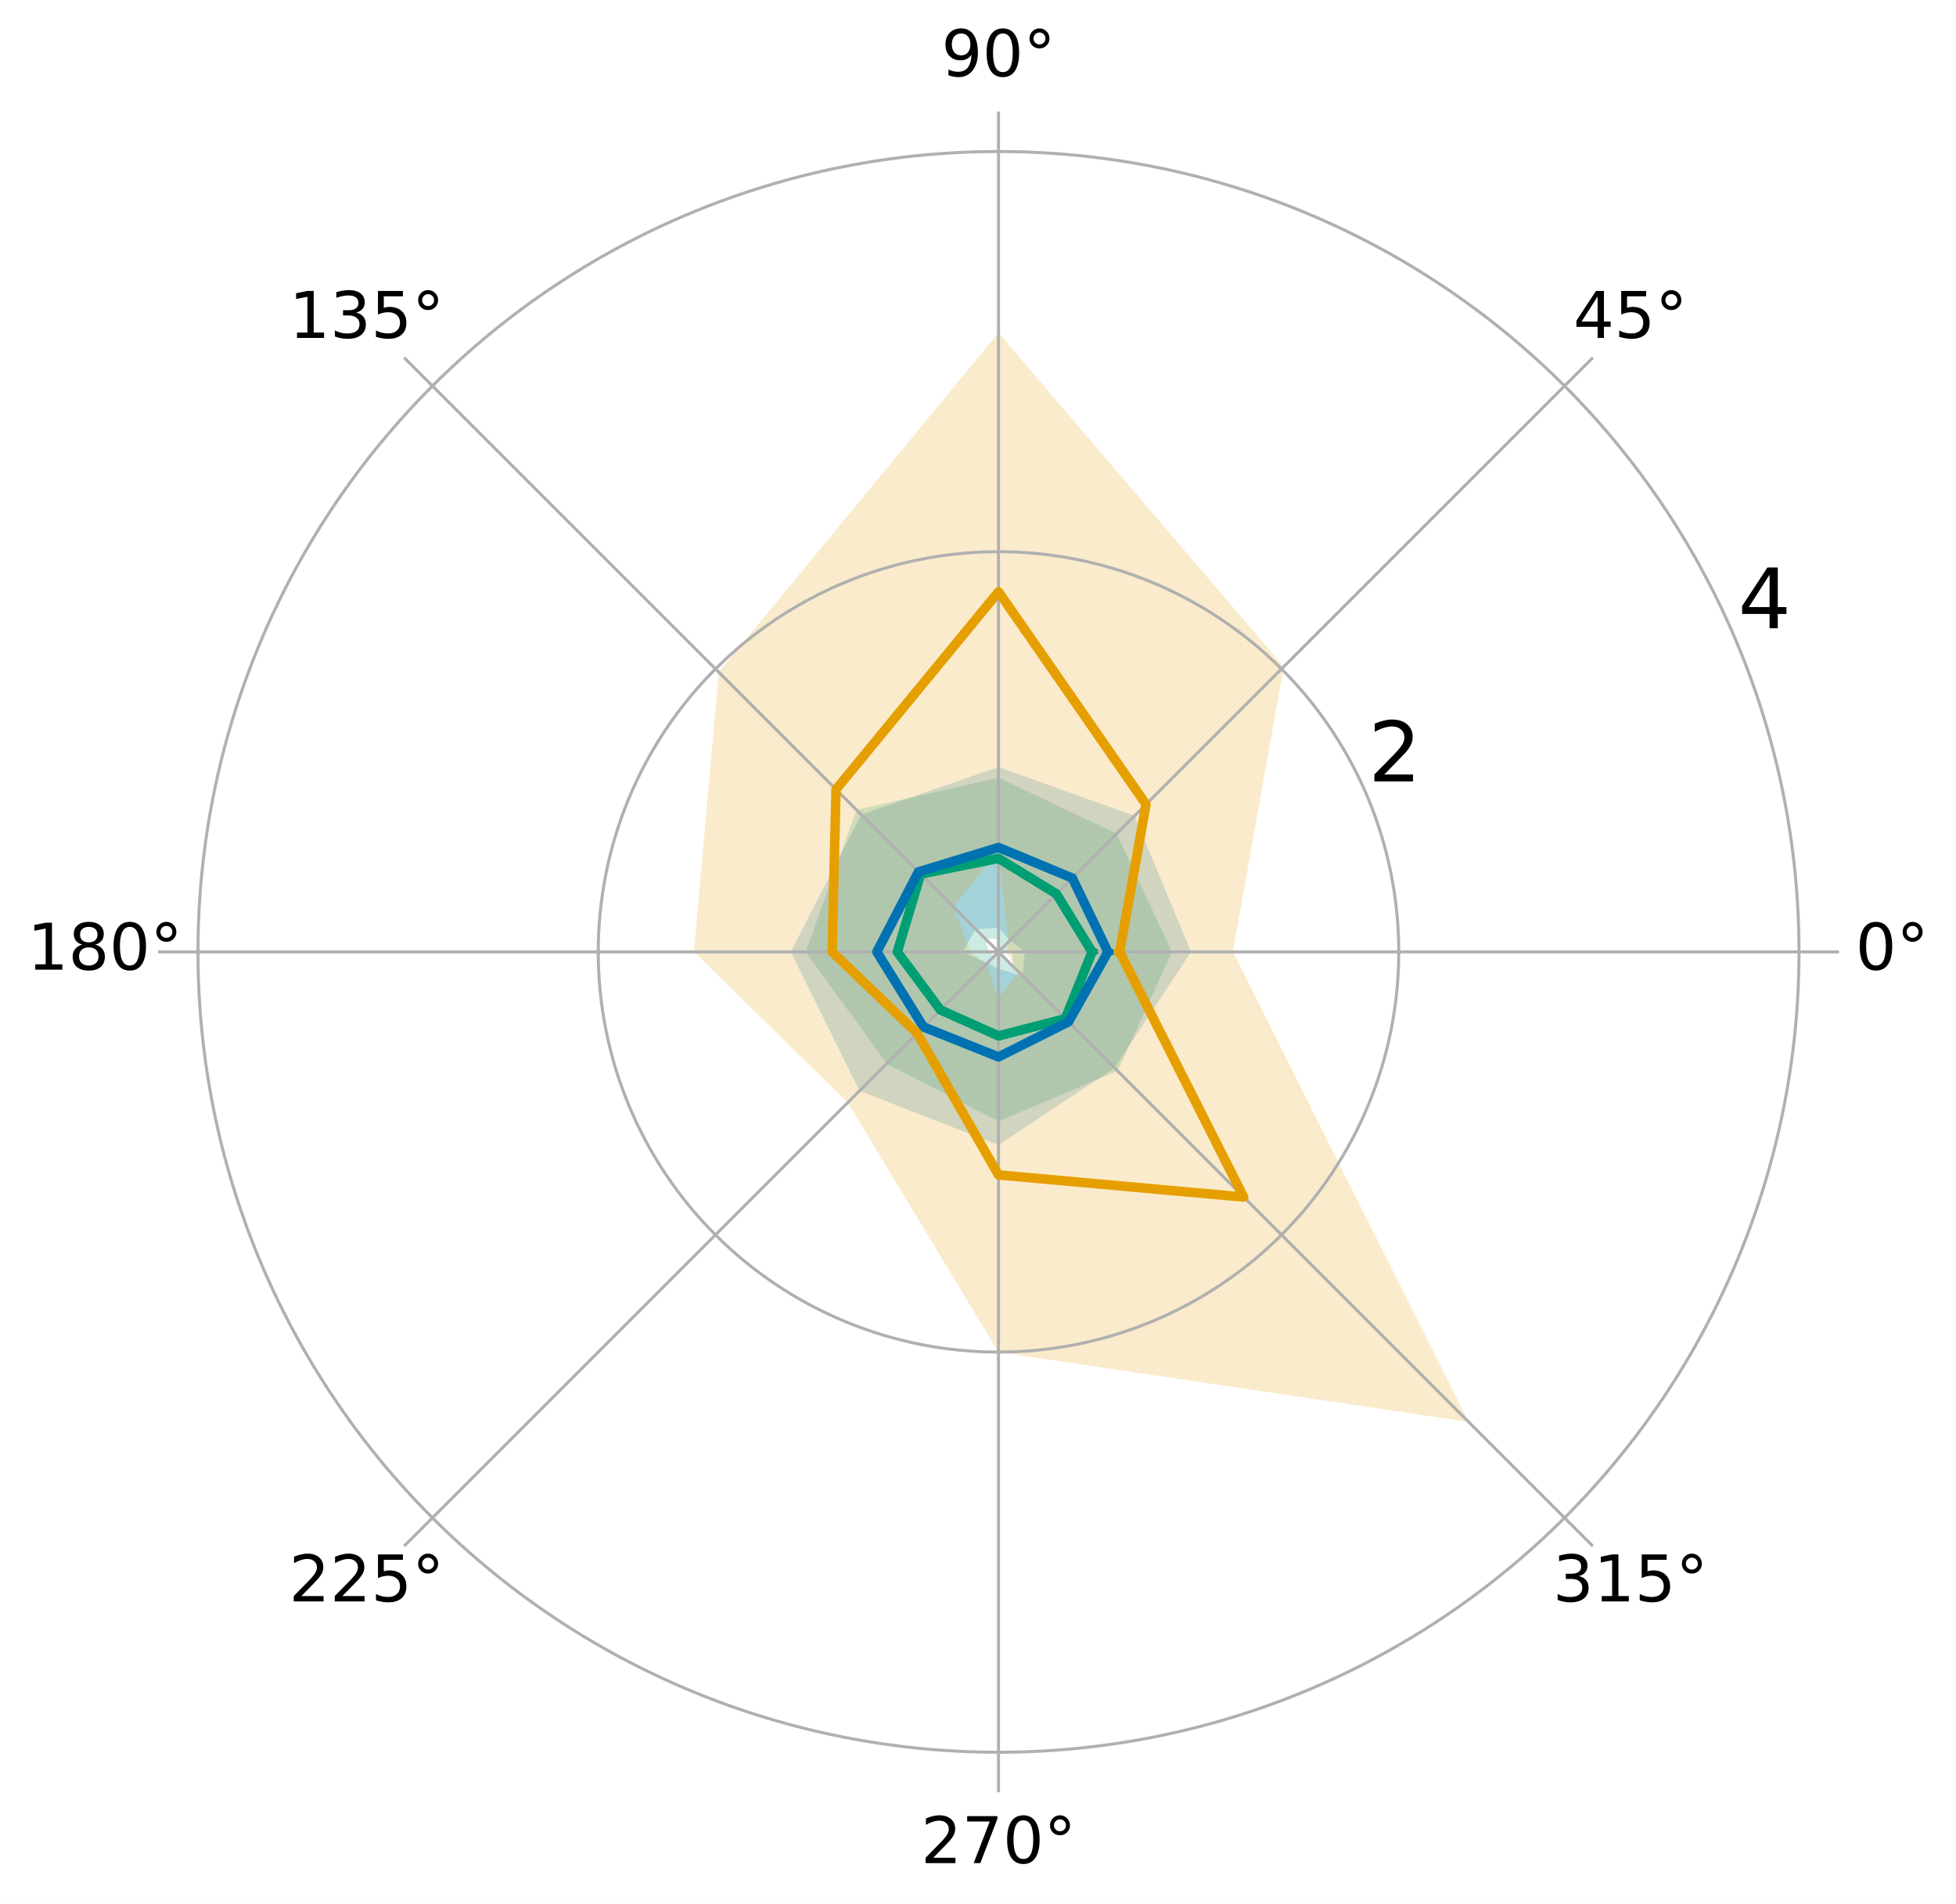
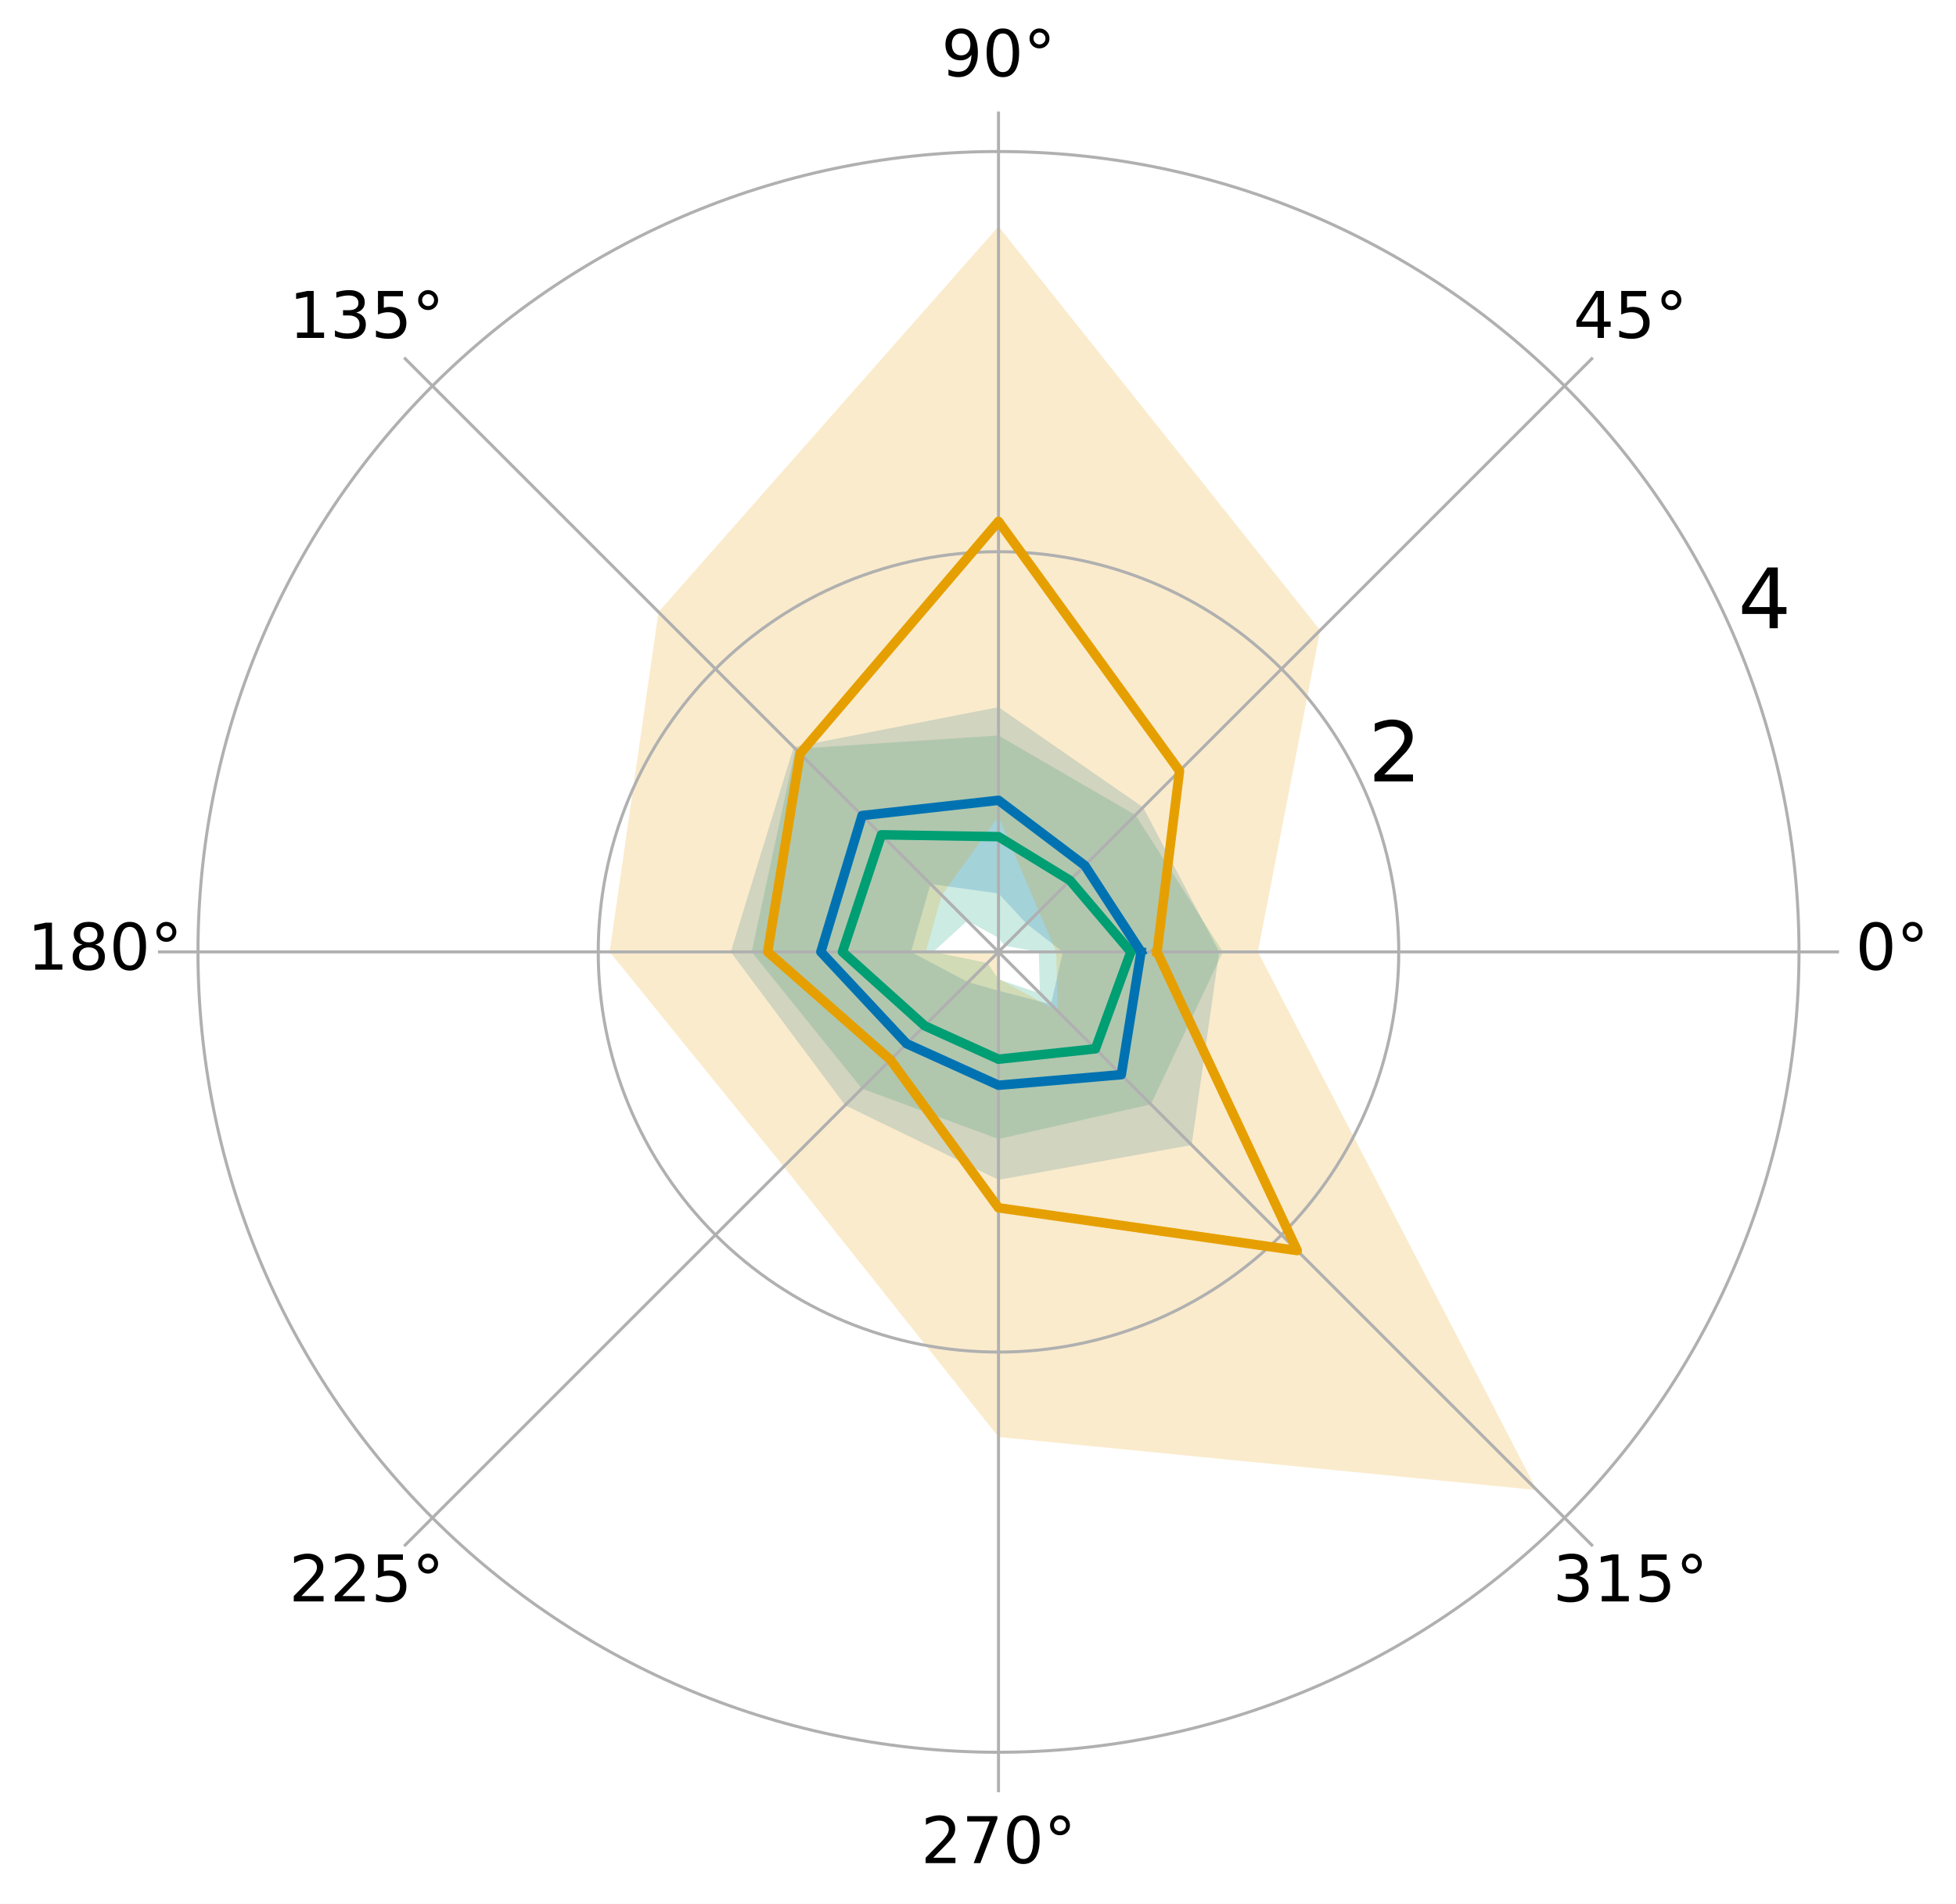
<svg xmlns="http://www.w3.org/2000/svg" xmlns:xlink="http://www.w3.org/1999/xlink" width="516.053pt" height="502.373pt" viewBox="0 0 516.053 502.373" version="1.1">
  <defs>
    <style type="text/css">*{stroke-linejoin: round; stroke-linecap: butt}</style>
  </defs>
  <g id="figure_1">
    <g id="patch_1">
      <path d="M 0 502.373  L 516.053 502.373  L 516.053 0  L 0 0  z " style="fill: #ffffff" />
    </g>
    <g id="axes_1">
      <g id="patch_2">
        <path d="M 485.194 251.186  C 485.194 222.065 479.458 193.227 468.314 166.323  C 457.17 139.418 440.834 114.97 420.242 94.378  C 399.651 73.787 375.203 57.451 348.298 46.307  C 321.394 35.163 292.556 29.426 263.434 29.426  C 234.313 29.426 205.475 35.163 178.57 46.307  C 151.666 57.451 127.218 73.787 106.626 94.378  C 86.035 114.97 69.699 139.418 58.555 166.323  C 47.411 193.227 41.674 222.065 41.674 251.186  C 41.674 280.308 47.411 309.146 58.555 336.05  C 69.699 362.955 86.035 387.403 106.626 407.994  C 127.218 428.586 151.666 444.922 178.57 456.066  C 205.475 467.21 234.313 472.946 263.434 472.946  C 292.556 472.946 321.394 467.21 348.298 456.066  C 375.203 444.922 399.651 428.586 420.242 407.994  C 440.834 387.403 457.17 362.955 468.314 336.05  C 479.458 309.146 485.194 280.308 485.194 251.186  M 263.434 251.186  C 263.434 251.186 263.434 251.186 263.434 251.186  C 263.434 251.186 263.434 251.186 263.434 251.186  C 263.434 251.186 263.434 251.186 263.434 251.186  C 263.434 251.186 263.434 251.186 263.434 251.186  C 263.434 251.186 263.434 251.186 263.434 251.186  C 263.434 251.186 263.434 251.186 263.434 251.186  C 263.434 251.186 263.434 251.186 263.434 251.186  C 263.434 251.186 263.434 251.186 263.434 251.186  C 263.434 251.186 263.434 251.186 263.434 251.186  C 263.434 251.186 263.434 251.186 263.434 251.186  C 263.434 251.186 263.434 251.186 263.434 251.186  C 263.434 251.186 263.434 251.186 263.434 251.186  C 263.434 251.186 263.434 251.186 263.434 251.186  C 263.434 251.186 263.434 251.186 263.434 251.186  C 263.434 251.186 263.434 251.186 263.434 251.186  C 263.434 251.186 263.434 251.186 263.434 251.186  z " style="fill: #ffffff" />
      </g>
      <g id="FillBetweenPolyCollection_1">
        <defs>
-           <path id="mdd0955f061" d="M 309.187 -251.186  L 267.066 -251.186  L 263.434 -251.186  L 263.434 -254.566  L 259.83 -254.79  L 260.901 -251.186  L 262.297 -250.049  L 263.434 -251.186  L 267.232 -247.389  L 267.066 -251.186  L 309.187 -251.186  L 309.187 -251.186  L 294.862 -219.758  L 263.434 -206.506  L 233.935 -221.687  L 212.569 -251.186  L 225.959 -288.661  L 263.434 -297.16  L 294.612 -282.364  L 309.187 -251.186  z " />
+           <path id="m3e4fc440a4" d="M 322.643 -251.186  L 274.058 -251.186  L 265.037 -252.789  L 263.434 -254.9  L 255.217 -259.403  L 246.226 -251.186  L 260.509 -248.261  L 263.434 -243.937  L 274.372 -240.249  L 274.058 -251.186  L 322.643 -251.186  L 322.643 -251.186  L 303.645 -210.976  L 263.434 -201.796  L 227.369 -215.121  L 198.31 -251.186  L 209.853 -304.768  L 263.434 -308.294  L 299.554 -287.306  L 322.643 -251.186  z " />
        </defs>
-         <g clip-path="url(#p890ad57417)">
-           <use xlink:href="#mdd0955f061" x="0" y="502.373" style="fill: #009e73; fill-opacity: 0.2" />
+         <g clip-path="url(#pc212e8ebdf)">
+           <use xlink:href="#m3e4fc440a4" x="0" y="502.373" style="fill: #009e73; fill-opacity: 0.2" />
        </g>
      </g>
      <g id="FillBetweenPolyCollection_2">
        <defs>
-           <path id="m59f4087d02" d="M 314.232 -251.186  L 270.37 -251.186  L 266.49 -254.243  L 263.434 -257.515  L 257.405 -257.216  L 254.039 -251.186  L 260.496 -248.248  L 263.434 -246.734  L 269.755 -244.866  L 270.37 -251.186  L 314.232 -251.186  L 314.232 -251.186  L 294.043 -220.577  L 263.434 -200.207  L 226.77 -214.522  L 208.629 -251.186  L 227.212 -287.408  L 263.434 -299.972  L 299.33 -287.082  L 314.232 -251.186  z " />
+           <path id="m03604ceb4c" d="M 321.657 -251.186  L 280.415 -251.186  L 270.855 -258.607  L 263.434 -266.603  L 245.505 -269.115  L 240.334 -251.186  L 255.439 -243.191  L 263.434 -240.946  L 277.274 -237.347  L 280.415 -251.186  L 321.657 -251.186  L 321.657 -251.186  L 314.392 -200.229  L 263.434 -191.047  L 222.967 -210.719  L 192.803 -251.186  L 209.395 -305.225  L 263.434 -315.777  L 301.584 -289.336  L 321.657 -251.186  z " />
        </defs>
-         <g clip-path="url(#p890ad57417)">
-           <use xlink:href="#m59f4087d02" x="0" y="502.373" style="fill: #0072b2; fill-opacity: 0.2" />
+         <g clip-path="url(#pc212e8ebdf)">
+           <use xlink:href="#m03604ceb4c" x="0" y="502.373" style="fill: #0072b2; fill-opacity: 0.2" />
        </g>
      </g>
      <g id="FillBetweenPolyCollection_3">
        <defs>
-           <path id="m28ed5a6534" d="M 325.273 -251.186  L 265.538 -251.186  L 266.019 -253.771  L 263.434 -277.828  L 251.508 -263.112  L 255.986 -251.186  L 260.276 -248.028  L 263.434 -239.108  L 268.795 -245.826  L 265.538 -251.186  L 325.273 -251.186  L 325.273 -251.186  L 387.462 -127.159  L 263.434 -145.56  L 223.667 -211.419  L 183.078 -251.186  L 189.627 -324.994  L 263.434 -414.582  L 338.7 -326.452  L 325.273 -251.186  z " />
+           <path id="m672664b436" d="M 331.868 -251.186  L 278.671 -251.186  L 274.081 -261.833  L 263.434 -286.941  L 248.472 -266.149  L 244.224 -251.186  L 263.118 -250.87  L 263.434 -244.126  L 279.064 -235.557  L 278.671 -251.186  L 331.868 -251.186  L 331.868 -251.186  L 405.443 -109.178  L 263.434 -123.179  L 206.766 -194.518  L 160.837 -251.186  L 173.732 -340.889  L 263.434 -442.626  L 348.303 -336.056  L 331.868 -251.186  z " />
        </defs>
-         <g clip-path="url(#p890ad57417)">
-           <use xlink:href="#m28ed5a6534" x="0" y="502.373" style="fill: #e69f00; fill-opacity: 0.2" />
+         <g clip-path="url(#pc212e8ebdf)">
+           <use xlink:href="#m672664b436" x="0" y="502.373" style="fill: #e69f00; fill-opacity: 0.2" />
        </g>
      </g>
      <g id="matplotlib.axis_1">
        <g id="xtick_1">
          <g id="line2d_1">
-             <path d="M 263.434 251.186  L 485.194 251.186  " clip-path="url(#p890ad57417)" style="fill: none; stroke: #b0b0b0; stroke-width: 0.8; stroke-linecap: square" />
+             <path d="M 263.434 251.186  L 485.194 251.186  " clip-path="url(#pc212e8ebdf)" style="fill: none; stroke: #b0b0b0; stroke-width: 0.8; stroke-linecap: square" />
          </g>
          <g id="text_1">
            <g transform="translate(489.5362 255.8773) scale(0.17 -0.17)">
              <defs>
                <path id="DejaVuSans-30" d="M 2034 4250  Q 1547 4250 1301 3770  Q 1056 3291 1056 2328  Q 1056 1369 1301 889  Q 1547 409 2034 409  Q 2525 409 2770 889  Q 3016 1369 3016 2328  Q 3016 3291 2770 3770  Q 2525 4250 2034 4250  z M 2034 4750  Q 2819 4750 3233 4129  Q 3647 3509 3647 2328  Q 3647 1150 3233 529  Q 2819 -91 2034 -91  Q 1250 -91 836 529  Q 422 1150 422 2328  Q 422 3509 836 4129  Q 1250 4750 2034 4750  z " transform="scale(0.015625)" />
                <path id="DejaVuSans-b0" d="M 1600 4347  Q 1350 4347 1178 4173  Q 1006 4000 1006 3750  Q 1006 3503 1178 3333  Q 1350 3163 1600 3163  Q 1850 3163 2022 3333  Q 2194 3503 2194 3750  Q 2194 3997 2020 4172  Q 1847 4347 1600 4347  z M 1600 4750  Q 1800 4750 1984 4673  Q 2169 4597 2303 4453  Q 2447 4313 2519 4134  Q 2591 3956 2591 3750  Q 2591 3338 2302 3052  Q 2013 2766 1594 2766  Q 1172 2766 890 3047  Q 609 3328 609 3750  Q 609 4169 896 4459  Q 1184 4750 1600 4750  z " transform="scale(0.015625)" />
              </defs>
              <use xlink:href="#DejaVuSans-30" />
              <use xlink:href="#DejaVuSans-b0" transform="translate(63.62305 0)" />
            </g>
          </g>
        </g>
        <g id="xtick_2">
          <g id="line2d_2">
-             <path d="M 263.434 251.186  L 420.242 94.378  " clip-path="url(#p890ad57417)" style="fill: none; stroke: #b0b0b0; stroke-width: 0.8; stroke-linecap: square" />
+             <path d="M 263.434 251.186  L 420.242 94.378  " clip-path="url(#pc212e8ebdf)" style="fill: none; stroke: #b0b0b0; stroke-width: 0.8; stroke-linecap: square" />
          </g>
          <g id="text_2">
            <g transform="translate(415.0756 89.16985) scale(0.17 -0.17)">
              <defs>
                <path id="DejaVuSans-34" d="M 2419 4116  L 825 1625  L 2419 1625  L 2419 4116  z M 2253 4666  L 3047 4666  L 3047 1625  L 3713 1625  L 3713 1100  L 3047 1100  L 3047 0  L 2419 0  L 2419 1100  L 313 1100  L 313 1709  L 2253 4666  z " transform="scale(0.015625)" />
                <path id="DejaVuSans-35" d="M 691 4666  L 3169 4666  L 3169 4134  L 1269 4134  L 1269 2991  Q 1406 3038 1543 3061  Q 1681 3084 1819 3084  Q 2600 3084 3056 2656  Q 3513 2228 3513 1497  Q 3513 744 3044 326  Q 2575 -91 1722 -91  Q 1428 -91 1123 -41  Q 819 9 494 109  L 494 744  Q 775 591 1075 516  Q 1375 441 1709 441  Q 2250 441 2565 725  Q 2881 1009 2881 1497  Q 2881 1984 2565 2268  Q 2250 2553 1709 2553  Q 1456 2553 1204 2497  Q 953 2441 691 2322  L 691 4666  z " transform="scale(0.015625)" />
              </defs>
              <use xlink:href="#DejaVuSans-34" />
              <use xlink:href="#DejaVuSans-35" transform="translate(63.62305 0)" />
              <use xlink:href="#DejaVuSans-b0" transform="translate(127.2461 0)" />
            </g>
          </g>
        </g>
        <g id="xtick_3">
          <g id="line2d_3">
-             <path d="M 263.434 251.186  L 263.434 29.426  " clip-path="url(#p890ad57417)" style="fill: none; stroke: #b0b0b0; stroke-width: 0.8; stroke-linecap: square" />
+             <path d="M 263.434 251.186  L 263.434 29.426  " clip-path="url(#pc212e8ebdf)" style="fill: none; stroke: #b0b0b0; stroke-width: 0.8; stroke-linecap: square" />
          </g>
          <g id="text_3">
            <g transform="translate(248.3681 20.11734) scale(0.17 -0.17)">
              <defs>
                <path id="DejaVuSans-39" d="M 703 97  L 703 672  Q 941 559 1184 500  Q 1428 441 1663 441  Q 2288 441 2617 861  Q 2947 1281 2994 2138  Q 2813 1869 2534 1725  Q 2256 1581 1919 1581  Q 1219 1581 811 2004  Q 403 2428 403 3163  Q 403 3881 828 4315  Q 1253 4750 1959 4750  Q 2769 4750 3195 4129  Q 3622 3509 3622 2328  Q 3622 1225 3098 567  Q 2575 -91 1691 -91  Q 1453 -91 1209 -44  Q 966 3 703 97  z M 1959 2075  Q 2384 2075 2632 2365  Q 2881 2656 2881 3163  Q 2881 3666 2632 3958  Q 2384 4250 1959 4250  Q 1534 4250 1286 3958  Q 1038 3666 1038 3163  Q 1038 2656 1286 2365  Q 1534 2075 1959 2075  z " transform="scale(0.015625)" />
              </defs>
              <use xlink:href="#DejaVuSans-39" />
              <use xlink:href="#DejaVuSans-30" transform="translate(63.62305 0)" />
              <use xlink:href="#DejaVuSans-b0" transform="translate(127.2461 0)" />
            </g>
          </g>
        </g>
        <g id="xtick_4">
          <g id="line2d_4">
-             <path d="M 263.434 251.186  L 106.626 94.378  " clip-path="url(#p890ad57417)" style="fill: none; stroke: #b0b0b0; stroke-width: 0.8; stroke-linecap: square" />
+             <path d="M 263.434 251.186  L 106.626 94.378  " clip-path="url(#pc212e8ebdf)" style="fill: none; stroke: #b0b0b0; stroke-width: 0.8; stroke-linecap: square" />
          </g>
          <g id="text_4">
            <g transform="translate(76.2525 89.16985) scale(0.17 -0.17)">
              <defs>
                <path id="DejaVuSans-31" d="M 794 531  L 1825 531  L 1825 4091  L 703 3866  L 703 4441  L 1819 4666  L 2450 4666  L 2450 531  L 3481 531  L 3481 0  L 794 0  L 794 531  z " transform="scale(0.015625)" />
                <path id="DejaVuSans-33" d="M 2597 2516  Q 3050 2419 3304 2112  Q 3559 1806 3559 1356  Q 3559 666 3084 287  Q 2609 -91 1734 -91  Q 1441 -91 1130 -33  Q 819 25 488 141  L 488 750  Q 750 597 1062 519  Q 1375 441 1716 441  Q 2309 441 2620 675  Q 2931 909 2931 1356  Q 2931 1769 2642 2001  Q 2353 2234 1838 2234  L 1294 2234  L 1294 2753  L 1863 2753  Q 2328 2753 2575 2939  Q 2822 3125 2822 3475  Q 2822 3834 2567 4026  Q 2313 4219 1838 4219  Q 1578 4219 1281 4162  Q 984 4106 628 3988  L 628 4550  Q 988 4650 1302 4700  Q 1616 4750 1894 4750  Q 2613 4750 3031 4423  Q 3450 4097 3450 3541  Q 3450 3153 3228 2886  Q 3006 2619 2597 2516  z " transform="scale(0.015625)" />
              </defs>
              <use xlink:href="#DejaVuSans-31" />
              <use xlink:href="#DejaVuSans-33" transform="translate(63.62305 0)" />
              <use xlink:href="#DejaVuSans-35" transform="translate(127.2461 0)" />
              <use xlink:href="#DejaVuSans-b0" transform="translate(190.8691 0)" />
            </g>
          </g>
        </g>
        <g id="xtick_5">
          <g id="line2d_5">
-             <path d="M 263.434 251.186  L 41.674 251.186  " clip-path="url(#p890ad57417)" style="fill: none; stroke: #b0b0b0; stroke-width: 0.8; stroke-linecap: square" />
+             <path d="M 263.434 251.186  L 41.674 251.186  " clip-path="url(#pc212e8ebdf)" style="fill: none; stroke: #b0b0b0; stroke-width: 0.8; stroke-linecap: square" />
          </g>
          <g id="text_5">
            <g transform="translate(7.2 255.8773) scale(0.17 -0.17)">
              <defs>
                <path id="DejaVuSans-38" d="M 2034 2216  Q 1584 2216 1326 1975  Q 1069 1734 1069 1313  Q 1069 891 1326 650  Q 1584 409 2034 409  Q 2484 409 2743 651  Q 3003 894 3003 1313  Q 3003 1734 2745 1975  Q 2488 2216 2034 2216  z M 1403 2484  Q 997 2584 770 2862  Q 544 3141 544 3541  Q 544 4100 942 4425  Q 1341 4750 2034 4750  Q 2731 4750 3128 4425  Q 3525 4100 3525 3541  Q 3525 3141 3298 2862  Q 3072 2584 2669 2484  Q 3125 2378 3379 2068  Q 3634 1759 3634 1313  Q 3634 634 3220 271  Q 2806 -91 2034 -91  Q 1263 -91 848 271  Q 434 634 434 1313  Q 434 1759 690 2068  Q 947 2378 1403 2484  z M 1172 3481  Q 1172 3119 1398 2916  Q 1625 2713 2034 2713  Q 2441 2713 2670 2916  Q 2900 3119 2900 3481  Q 2900 3844 2670 4047  Q 2441 4250 2034 4250  Q 1625 4250 1398 4047  Q 1172 3844 1172 3481  z " transform="scale(0.015625)" />
              </defs>
              <use xlink:href="#DejaVuSans-31" />
              <use xlink:href="#DejaVuSans-38" transform="translate(63.62305 0)" />
              <use xlink:href="#DejaVuSans-30" transform="translate(127.2461 0)" />
              <use xlink:href="#DejaVuSans-b0" transform="translate(190.8691 0)" />
            </g>
          </g>
        </g>
        <g id="xtick_6">
          <g id="line2d_6">
-             <path d="M 263.434 251.186  L 106.626 407.994  " clip-path="url(#p890ad57417)" style="fill: none; stroke: #b0b0b0; stroke-width: 0.8; stroke-linecap: square" />
+             <path d="M 263.434 251.186  L 106.626 407.994  " clip-path="url(#pc212e8ebdf)" style="fill: none; stroke: #b0b0b0; stroke-width: 0.8; stroke-linecap: square" />
          </g>
          <g id="text_6">
            <g transform="translate(76.2525 422.5848) scale(0.17 -0.17)">
              <defs>
                <path id="DejaVuSans-32" d="M 1228 531  L 3431 531  L 3431 0  L 469 0  L 469 531  Q 828 903 1448 1529  Q 2069 2156 2228 2338  Q 2531 2678 2651 2914  Q 2772 3150 2772 3378  Q 2772 3750 2511 3984  Q 2250 4219 1831 4219  Q 1534 4219 1204 4116  Q 875 4013 500 3803  L 500 4441  Q 881 4594 1212 4672  Q 1544 4750 1819 4750  Q 2544 4750 2975 4387  Q 3406 4025 3406 3419  Q 3406 3131 3298 2873  Q 3191 2616 2906 2266  Q 2828 2175 2409 1742  Q 1991 1309 1228 531  z " transform="scale(0.015625)" />
              </defs>
              <use xlink:href="#DejaVuSans-32" />
              <use xlink:href="#DejaVuSans-32" transform="translate(63.62305 0)" />
              <use xlink:href="#DejaVuSans-35" transform="translate(127.2461 0)" />
              <use xlink:href="#DejaVuSans-b0" transform="translate(190.8691 0)" />
            </g>
          </g>
        </g>
        <g id="xtick_7">
          <g id="line2d_7">
-             <path d="M 263.434 251.186  L 263.434 472.946  " clip-path="url(#p890ad57417)" style="fill: none; stroke: #b0b0b0; stroke-width: 0.8; stroke-linecap: square" />
+             <path d="M 263.434 251.186  L 263.434 472.946  " clip-path="url(#pc212e8ebdf)" style="fill: none; stroke: #b0b0b0; stroke-width: 0.8; stroke-linecap: square" />
          </g>
          <g id="text_7">
            <g transform="translate(242.96 491.6373) scale(0.17 -0.17)">
              <defs>
                <path id="DejaVuSans-37" d="M 525 4666  L 3525 4666  L 3525 4397  L 1831 0  L 1172 0  L 2766 4134  L 525 4134  L 525 4666  z " transform="scale(0.015625)" />
              </defs>
              <use xlink:href="#DejaVuSans-32" />
              <use xlink:href="#DejaVuSans-37" transform="translate(63.62305 0)" />
              <use xlink:href="#DejaVuSans-30" transform="translate(127.2461 0)" />
              <use xlink:href="#DejaVuSans-b0" transform="translate(190.8691 0)" />
            </g>
          </g>
        </g>
        <g id="xtick_8">
          <g id="line2d_8">
-             <path d="M 263.434 251.186  L 420.242 407.994  " clip-path="url(#p890ad57417)" style="fill: none; stroke: #b0b0b0; stroke-width: 0.8; stroke-linecap: square" />
+             <path d="M 263.434 251.186  L 420.242 407.994  " clip-path="url(#pc212e8ebdf)" style="fill: none; stroke: #b0b0b0; stroke-width: 0.8; stroke-linecap: square" />
          </g>
          <g id="text_8">
            <g transform="translate(409.6675 422.5848) scale(0.17 -0.17)">
              <use xlink:href="#DejaVuSans-33" />
              <use xlink:href="#DejaVuSans-31" transform="translate(63.62305 0)" />
              <use xlink:href="#DejaVuSans-35" transform="translate(127.2461 0)" />
              <use xlink:href="#DejaVuSans-b0" transform="translate(190.8691 0)" />
            </g>
          </g>
        </g>
      </g>
      <g id="matplotlib.axis_2">
        <g id="ytick_1">
          <g id="line2d_9">
-             <path d="M 369.034 251.186  C 369.034 237.319 366.303 223.587 360.996 210.775  C 355.689 197.963 347.91 186.322 338.105 176.516  C 328.299 166.71 316.657 158.931 303.846 153.625  C 291.034 148.318 277.302 145.586 263.434 145.586  C 249.567 145.586 235.835 148.318 223.023 153.625  C 210.211 158.931 198.57 166.71 188.764 176.516  C 178.958 186.322 171.179 197.963 165.873 210.775  C 160.566 223.587 157.834 237.319 157.834 251.186  C 157.834 265.054 160.566 278.786 165.873 291.598  C 171.179 304.409 178.958 316.051 188.764 325.857  C 198.57 335.663 210.211 343.441 223.023 348.748  C 235.835 354.055 249.567 356.786 263.434 356.786  C 277.302 356.786 291.034 354.055 303.846 348.748  C 316.657 343.441 328.299 335.663 338.105 325.857  C 347.91 316.051 355.689 304.409 360.996 291.598  C 366.303 278.786 369.034 265.054 369.034 251.186  " clip-path="url(#p890ad57417)" style="fill: none; stroke: #b0b0b0; stroke-width: 0.8; stroke-linecap: square" />
+             <path d="M 369.034 251.186  C 369.034 237.319 366.303 223.587 360.996 210.775  C 355.689 197.963 347.91 186.322 338.105 176.516  C 328.299 166.71 316.657 158.931 303.846 153.625  C 291.034 148.318 277.302 145.586 263.434 145.586  C 249.567 145.586 235.835 148.318 223.023 153.625  C 210.211 158.931 198.57 166.71 188.764 176.516  C 178.958 186.322 171.179 197.963 165.873 210.775  C 160.566 223.587 157.834 237.319 157.834 251.186  C 157.834 265.054 160.566 278.786 165.873 291.598  C 171.179 304.409 178.958 316.051 188.764 325.857  C 198.57 335.663 210.211 343.441 223.023 348.748  C 235.835 354.055 249.567 356.786 263.434 356.786  C 277.302 356.786 291.034 354.055 303.846 348.748  C 316.657 343.441 328.299 335.663 338.105 325.857  C 347.91 316.051 355.689 304.409 360.996 291.598  C 366.303 278.786 369.034 265.054 369.034 251.186  " clip-path="url(#pc212e8ebdf)" style="fill: none; stroke: #b0b0b0; stroke-width: 0.8; stroke-linecap: square" />
          </g>
          <g id="text_9">
            <g transform="translate(360.9961 206.1997) scale(0.22 -0.22)">
              <use xlink:href="#DejaVuSans-32" />
            </g>
          </g>
        </g>
        <g id="ytick_2">
          <g id="line2d_10">
-             <path d="M 474.634 251.186  C 474.634 223.452 469.171 195.987 458.558 170.364  C 447.944 144.74 432.387 121.457 412.775 101.845  C 393.164 82.234 369.88 66.677 344.257 56.063  C 318.634 45.45 291.169 39.986 263.434 39.986  C 235.7 39.986 208.235 45.45 182.612 56.063  C 156.988 66.677 133.705 82.234 114.093 101.845  C 94.482 121.457 78.925 144.74 68.311 170.364  C 57.697 195.987 52.234 223.452 52.234 251.186  C 52.234 278.921 57.697 306.386 68.311 332.009  C 78.925 357.633 94.482 380.916 114.093 400.527  C 133.705 420.139 156.988 435.696 182.612 446.31  C 208.235 456.923 235.7 462.386 263.434 462.386  C 291.169 462.386 318.634 456.923 344.257 446.31  C 369.88 435.696 393.164 420.139 412.775 400.527  C 432.387 380.916 447.944 357.633 458.558 332.009  C 469.171 306.386 474.634 278.921 474.634 251.186  " clip-path="url(#p890ad57417)" style="fill: none; stroke: #b0b0b0; stroke-width: 0.8; stroke-linecap: square" />
+             <path d="M 474.634 251.186  C 474.634 223.452 469.171 195.987 458.558 170.364  C 447.944 144.74 432.387 121.457 412.775 101.845  C 393.164 82.234 369.88 66.677 344.257 56.063  C 318.634 45.45 291.169 39.986 263.434 39.986  C 235.7 39.986 208.235 45.45 182.612 56.063  C 156.988 66.677 133.705 82.234 114.093 101.845  C 94.482 121.457 78.925 144.74 68.311 170.364  C 57.697 195.987 52.234 223.452 52.234 251.186  C 52.234 278.921 57.697 306.386 68.311 332.009  C 78.925 357.633 94.482 380.916 114.093 400.527  C 133.705 420.139 156.988 435.696 182.612 446.31  C 208.235 456.923 235.7 462.386 263.434 462.386  C 291.169 462.386 318.634 456.923 344.257 446.31  C 369.88 435.696 393.164 420.139 412.775 400.527  C 432.387 380.916 447.944 357.633 458.558 332.009  C 469.171 306.386 474.634 278.921 474.634 251.186  " clip-path="url(#pc212e8ebdf)" style="fill: none; stroke: #b0b0b0; stroke-width: 0.8; stroke-linecap: square" />
          </g>
          <g id="text_10">
            <g transform="translate(458.5577 165.7884) scale(0.22 -0.22)">
              <use xlink:href="#DejaVuSans-34" />
            </g>
          </g>
        </g>
      </g>
      <g id="line2d_11">
-         <path d="M 288.127 251.186  L 278.726 235.895  L 263.434 226.51  L 242.895 230.647  L 236.735 251.186  L 248.116 266.505  L 263.434 273.36  L 281.047 268.799  L 288.127 251.186  " clip-path="url(#p890ad57417)" style="fill: none; stroke: #009e73; stroke-width: 2.5; stroke-linecap: square" />
+         <path d="M 298.351 251.186  L 282.295 232.326  L 263.434 220.776  L 232.535 220.287  L 222.268 251.186  L 243.939 270.682  L 263.434 279.507  L 289.008 276.76  L 298.351 251.186  " clip-path="url(#pc212e8ebdf)" style="fill: none; stroke: #009e73; stroke-width: 2.5; stroke-linecap: square" />
      </g>
      <g id="line2d_12">
-         <path d="M 292.301 251.186  L 282.91 231.71  L 263.434 223.629  L 242.309 230.061  L 231.334 251.186  L 243.633 270.988  L 263.434 278.902  L 281.899 269.651  L 292.301 251.186  " clip-path="url(#p890ad57417)" style="fill: none; stroke: #0072b2; stroke-width: 2.5; stroke-linecap: square" />
+         <path d="M 301.036 251.186  L 286.219 228.401  L 263.434 211.183  L 227.45 215.202  L 216.568 251.186  L 239.203 275.418  L 263.434 286.376  L 295.833 283.585  L 301.036 251.186  " clip-path="url(#pc212e8ebdf)" style="fill: none; stroke: #0072b2; stroke-width: 2.5; stroke-linecap: square" />
      </g>
      <g id="line2d_13">
-         <path d="M 295.406 251.186  L 302.36 212.261  L 263.434 156.168  L 220.567 208.32  L 219.532 251.186  L 241.972 272.649  L 263.434 310.039  L 328.128 315.88  L 295.406 251.186  " clip-path="url(#p890ad57417)" style="fill: none; stroke: #e69f00; stroke-width: 2.5; stroke-linecap: square" />
+         <path d="M 305.27 251.186  L 311.192 203.429  L 263.434 137.589  L 211.102 198.854  L 202.531 251.186  L 234.942 279.679  L 263.434 318.72  L 342.253 330.005  L 305.27 251.186  " clip-path="url(#pc212e8ebdf)" style="fill: none; stroke: #e69f00; stroke-width: 2.5; stroke-linecap: square" />
      </g>
    </g>
  </g>
  <defs>
-     <clipPath id="p890ad57417">
+     <clipPath id="pc212e8ebdf">
      <path d="M 485.194 251.186  C 485.194 222.065 479.458 193.227 468.314 166.323  C 457.17 139.418 440.834 114.97 420.242 94.378  C 399.651 73.787 375.203 57.451 348.298 46.307  C 321.394 35.163 292.556 29.426 263.434 29.426  C 234.313 29.426 205.475 35.163 178.57 46.307  C 151.666 57.451 127.218 73.787 106.626 94.378  C 86.035 114.97 69.699 139.418 58.555 166.323  C 47.411 193.227 41.674 222.065 41.674 251.186  C 41.674 280.308 47.411 309.146 58.555 336.05  C 69.699 362.955 86.035 387.403 106.626 407.994  C 127.218 428.586 151.666 444.922 178.57 456.066  C 205.475 467.21 234.313 472.946 263.434 472.946  C 292.556 472.946 321.394 467.21 348.298 456.066  C 375.203 444.922 399.651 428.586 420.242 407.994  C 440.834 387.403 457.17 362.955 468.314 336.05  C 479.458 309.146 485.194 280.308 485.194 251.186  M 263.434 251.186  C 263.434 251.186 263.434 251.186 263.434 251.186  C 263.434 251.186 263.434 251.186 263.434 251.186  C 263.434 251.186 263.434 251.186 263.434 251.186  C 263.434 251.186 263.434 251.186 263.434 251.186  C 263.434 251.186 263.434 251.186 263.434 251.186  C 263.434 251.186 263.434 251.186 263.434 251.186  C 263.434 251.186 263.434 251.186 263.434 251.186  C 263.434 251.186 263.434 251.186 263.434 251.186  C 263.434 251.186 263.434 251.186 263.434 251.186  C 263.434 251.186 263.434 251.186 263.434 251.186  C 263.434 251.186 263.434 251.186 263.434 251.186  C 263.434 251.186 263.434 251.186 263.434 251.186  C 263.434 251.186 263.434 251.186 263.434 251.186  C 263.434 251.186 263.434 251.186 263.434 251.186  C 263.434 251.186 263.434 251.186 263.434 251.186  C 263.434 251.186 263.434 251.186 263.434 251.186  z " />
    </clipPath>
  </defs>
</svg>
